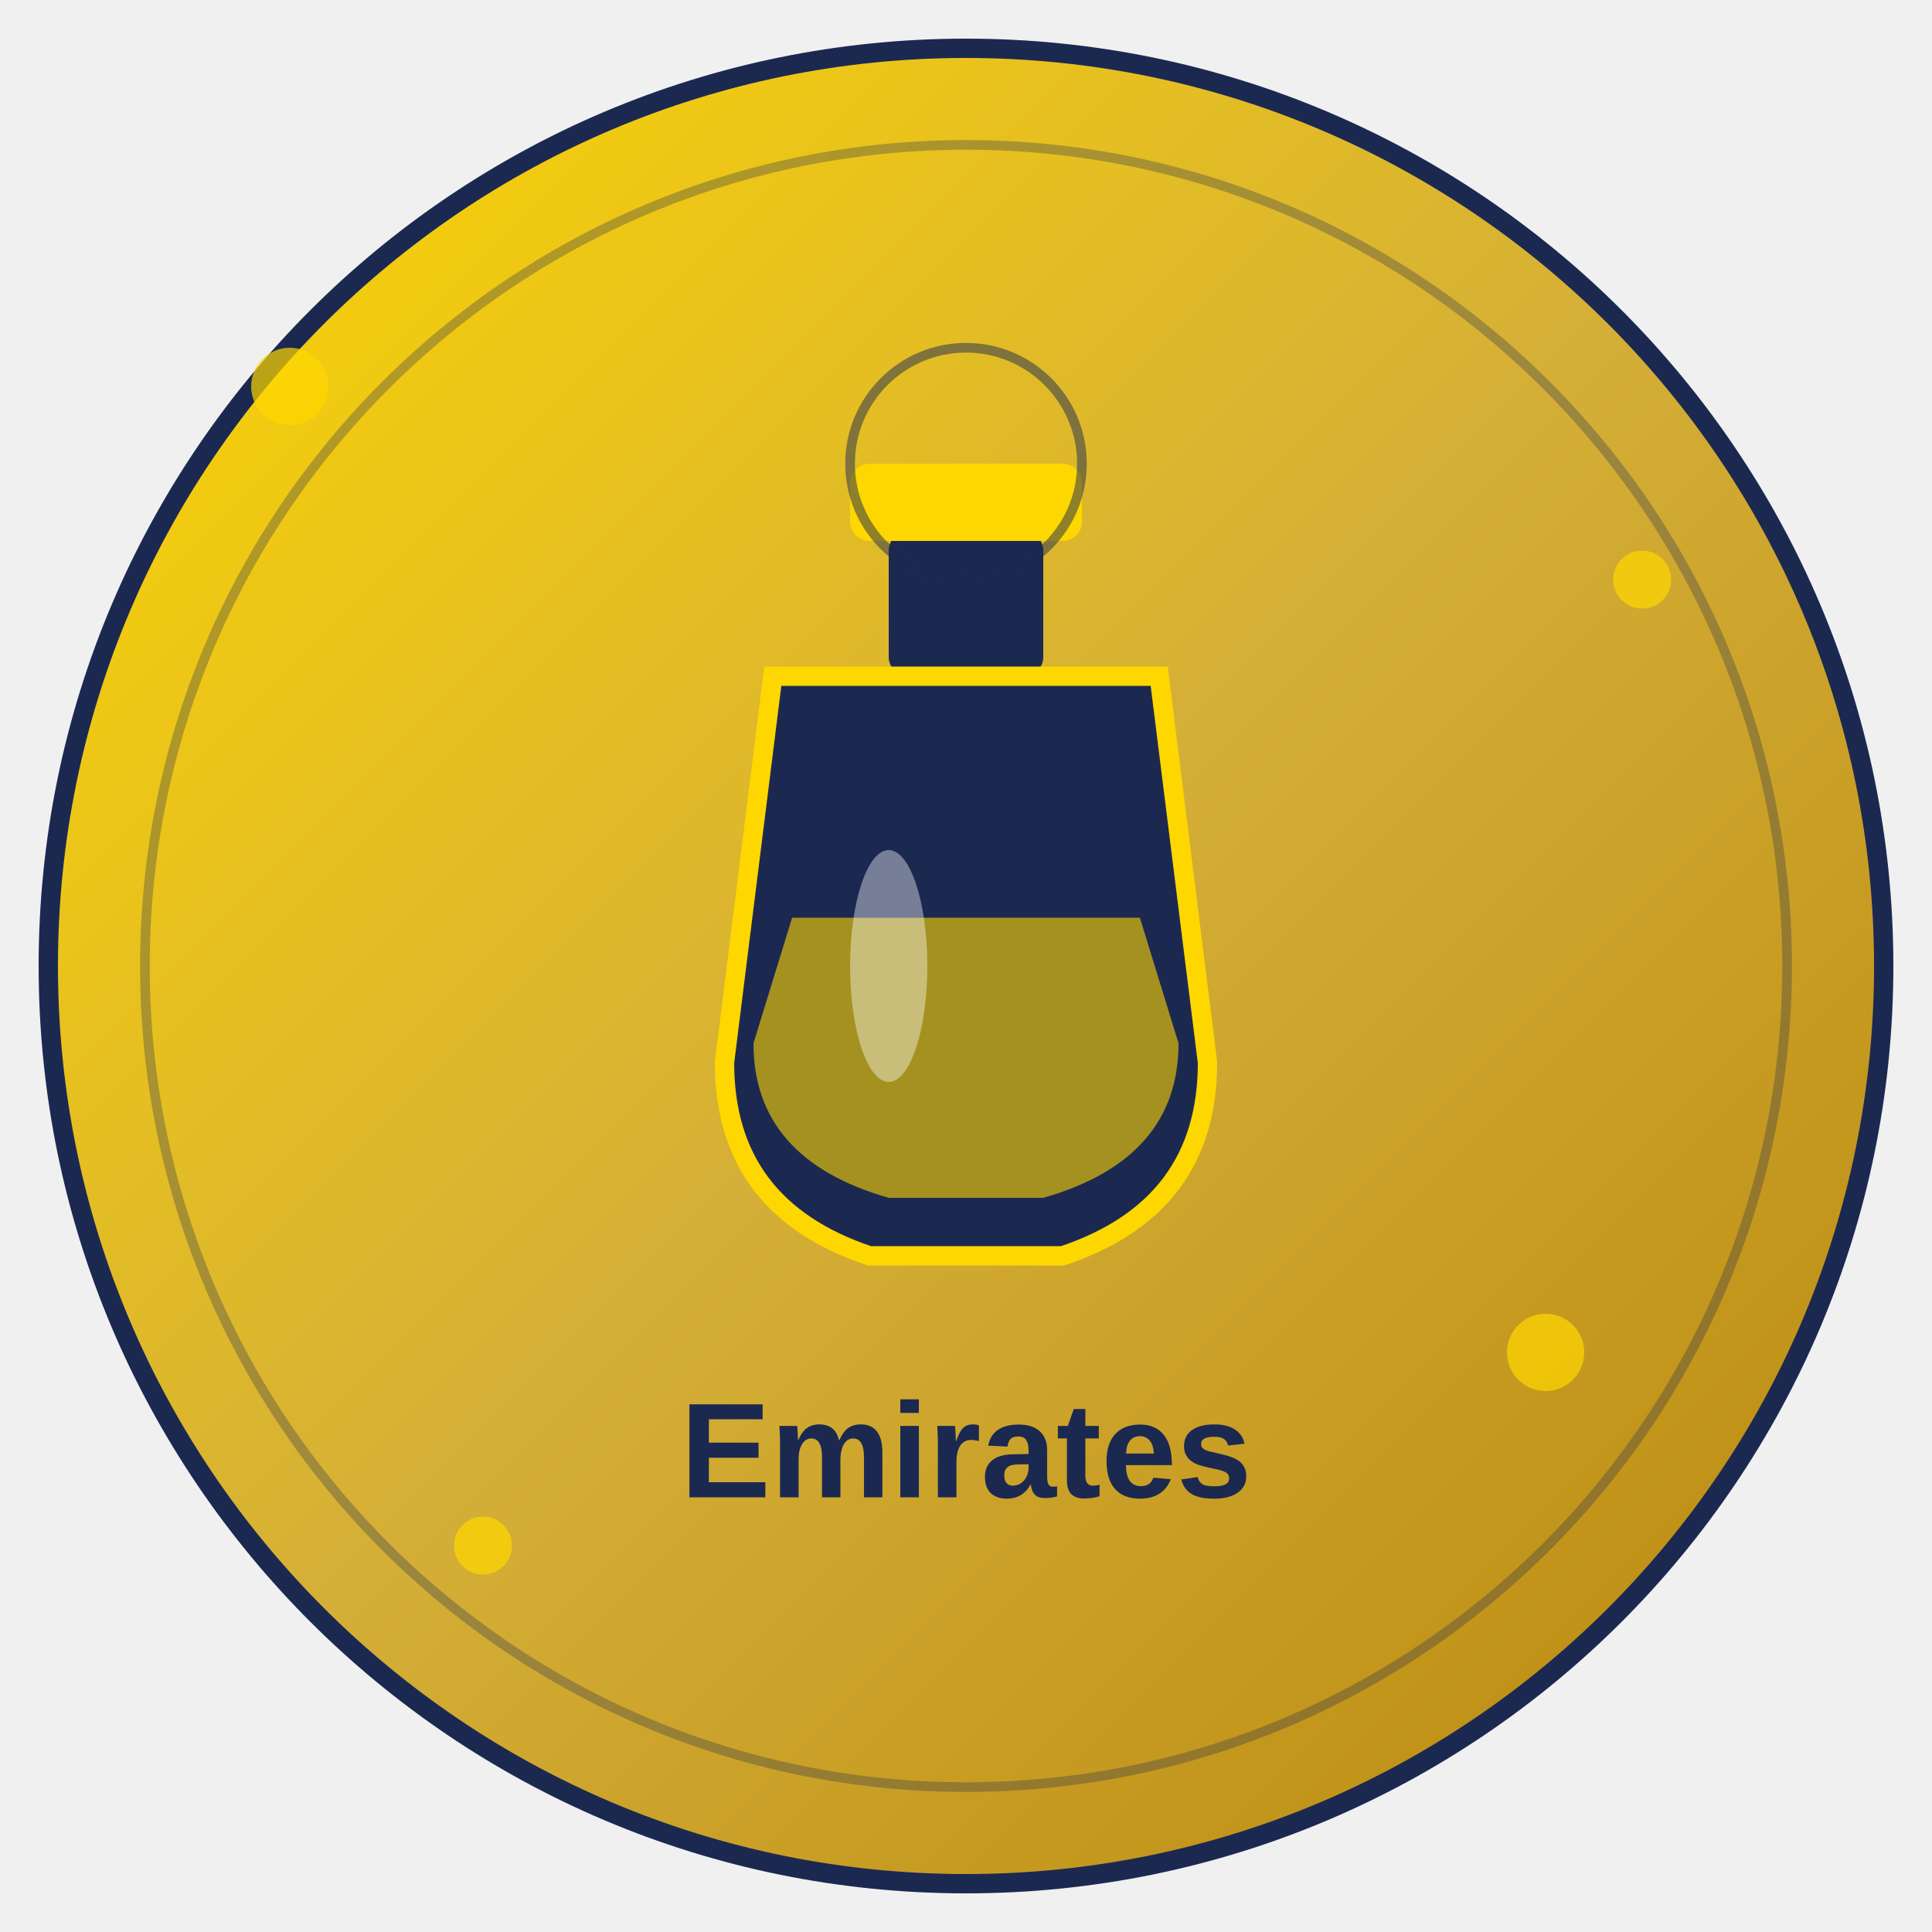
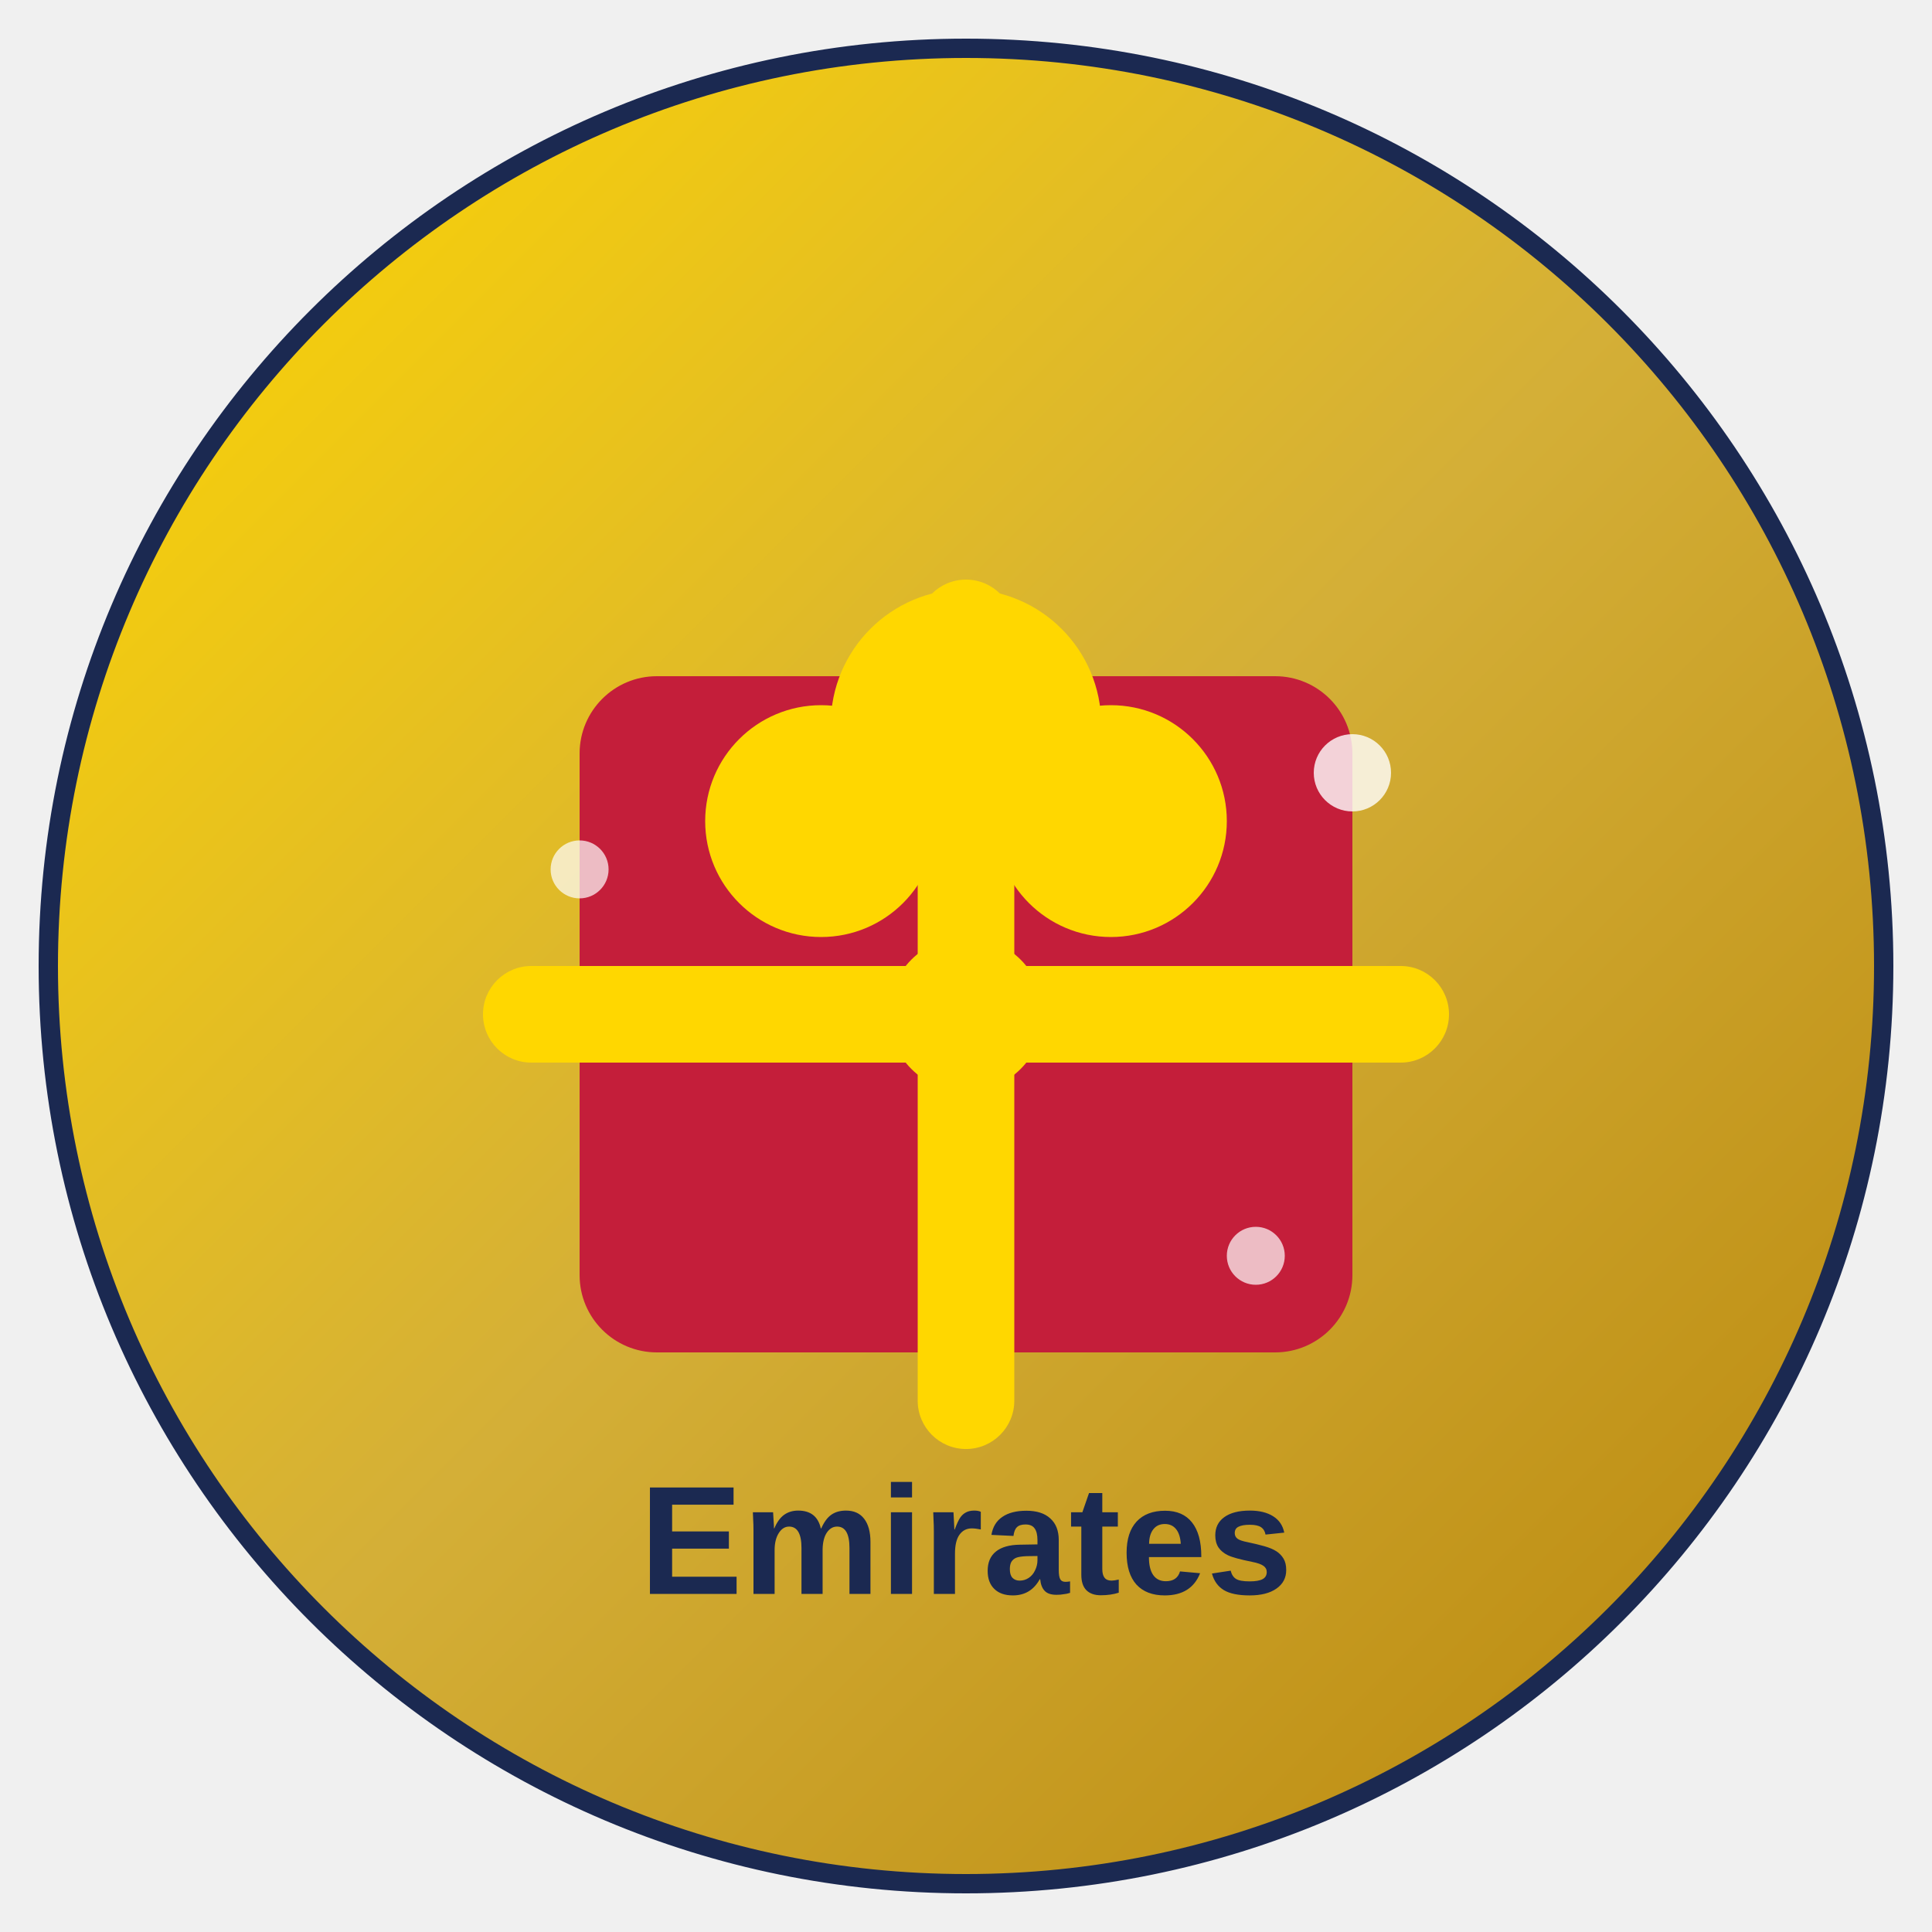
<svg xmlns="http://www.w3.org/2000/svg" viewBox="0 0 200 200" width="200" height="200">
  <defs>
    <linearGradient id="goldGradient" x1="0%" y1="0%" x2="100%" y2="100%">
      <stop offset="0%" style="stop-color:#FFD700;stop-opacity:1" />
      <stop offset="50%" style="stop-color:#D4AF37;stop-opacity:1" />
      <stop offset="100%" style="stop-color:#B8860B;stop-opacity:1" />
    </linearGradient>
  </defs>
  <circle cx="100" cy="100" r="95" fill="url(#goldGradient)" stroke="#1B2951" stroke-width="2" />
-   <circle cx="100" cy="100" r="85" fill="none" stroke="#1B2951" stroke-width="1" opacity="0.3" />
-   <g transform="translate(100, 100)">
-     <rect x="-8" y="-45" width="16" height="15" fill="#1B2951" rx="2" />
-     <rect x="-12" y="-52" width="24" height="8" fill="#FFD700" rx="2" />
-     <circle cx="0" cy="-52" r="12" fill="none" stroke="#1B2951" stroke-width="1" opacity="0.5" />
-     <path d="M -20 -30 L -25 10 Q -25 25 -10 30 L 10 30 Q 25 25 25 10 L 20 -30 Z" fill="#1B2951" stroke="#FFD700" stroke-width="2" />
-     <path d="M -18 -5 L -22 8 Q -22 20 -8 24 L 8 24 Q 22 20 22 8 L 18 -5 Z" fill="#FFD700" opacity="0.6" />
-     <ellipse cx="-8" cy="0" rx="4" ry="12" fill="white" opacity="0.4" />
-   </g>
-   <circle cx="30" cy="40" r="4" fill="#FFD700" opacity="0.7" />
-   <circle cx="170" cy="60" r="3" fill="#FFD700" opacity="0.7" />
-   <circle cx="50" cy="160" r="3" fill="#FFD700" opacity="0.7" />
-   <circle cx="160" cy="140" r="4" fill="#FFD700" opacity="0.7" />
-   <text x="100" y="155" font-family="Cairo, Arial" font-size="14" font-weight="bold" fill="#1B2951" text-anchor="middle">Emirates</text>
+   <rect x="60" y="70" width="80" height="70" fill="#C41E3A" rx="8" />
+   <rect x="95" y="60" width="10" height="90" fill="#FFD700" rx="5" />
+   <rect x="50" y="100" width="100" height="10" fill="#FFD700" rx="5" />
+   <circle cx="85" cy="85" r="12" fill="#FFD700" />
+   <circle cx="115" cy="85" r="12" fill="#FFD700" />
+   <circle cx="100" cy="75" r="14" fill="#FFD700" />
+   <circle cx="100" cy="105" r="8" fill="#FFD700" />
+   <circle cx="140" cy="80" r="4" fill="#FFFFFF" opacity="0.8" />
+   <circle cx="60" cy="90" r="3" fill="#FFFFFF" opacity="0.7" />
+   <circle cx="130" cy="130" r="3" fill="#FFFFFF" opacity="0.7" />
+   <text x="100" y="165" font-family="Arial, sans-serif" font-size="16" font-weight="bold" text-anchor="middle" fill="#1B2951">Emirates</text>
</svg>
